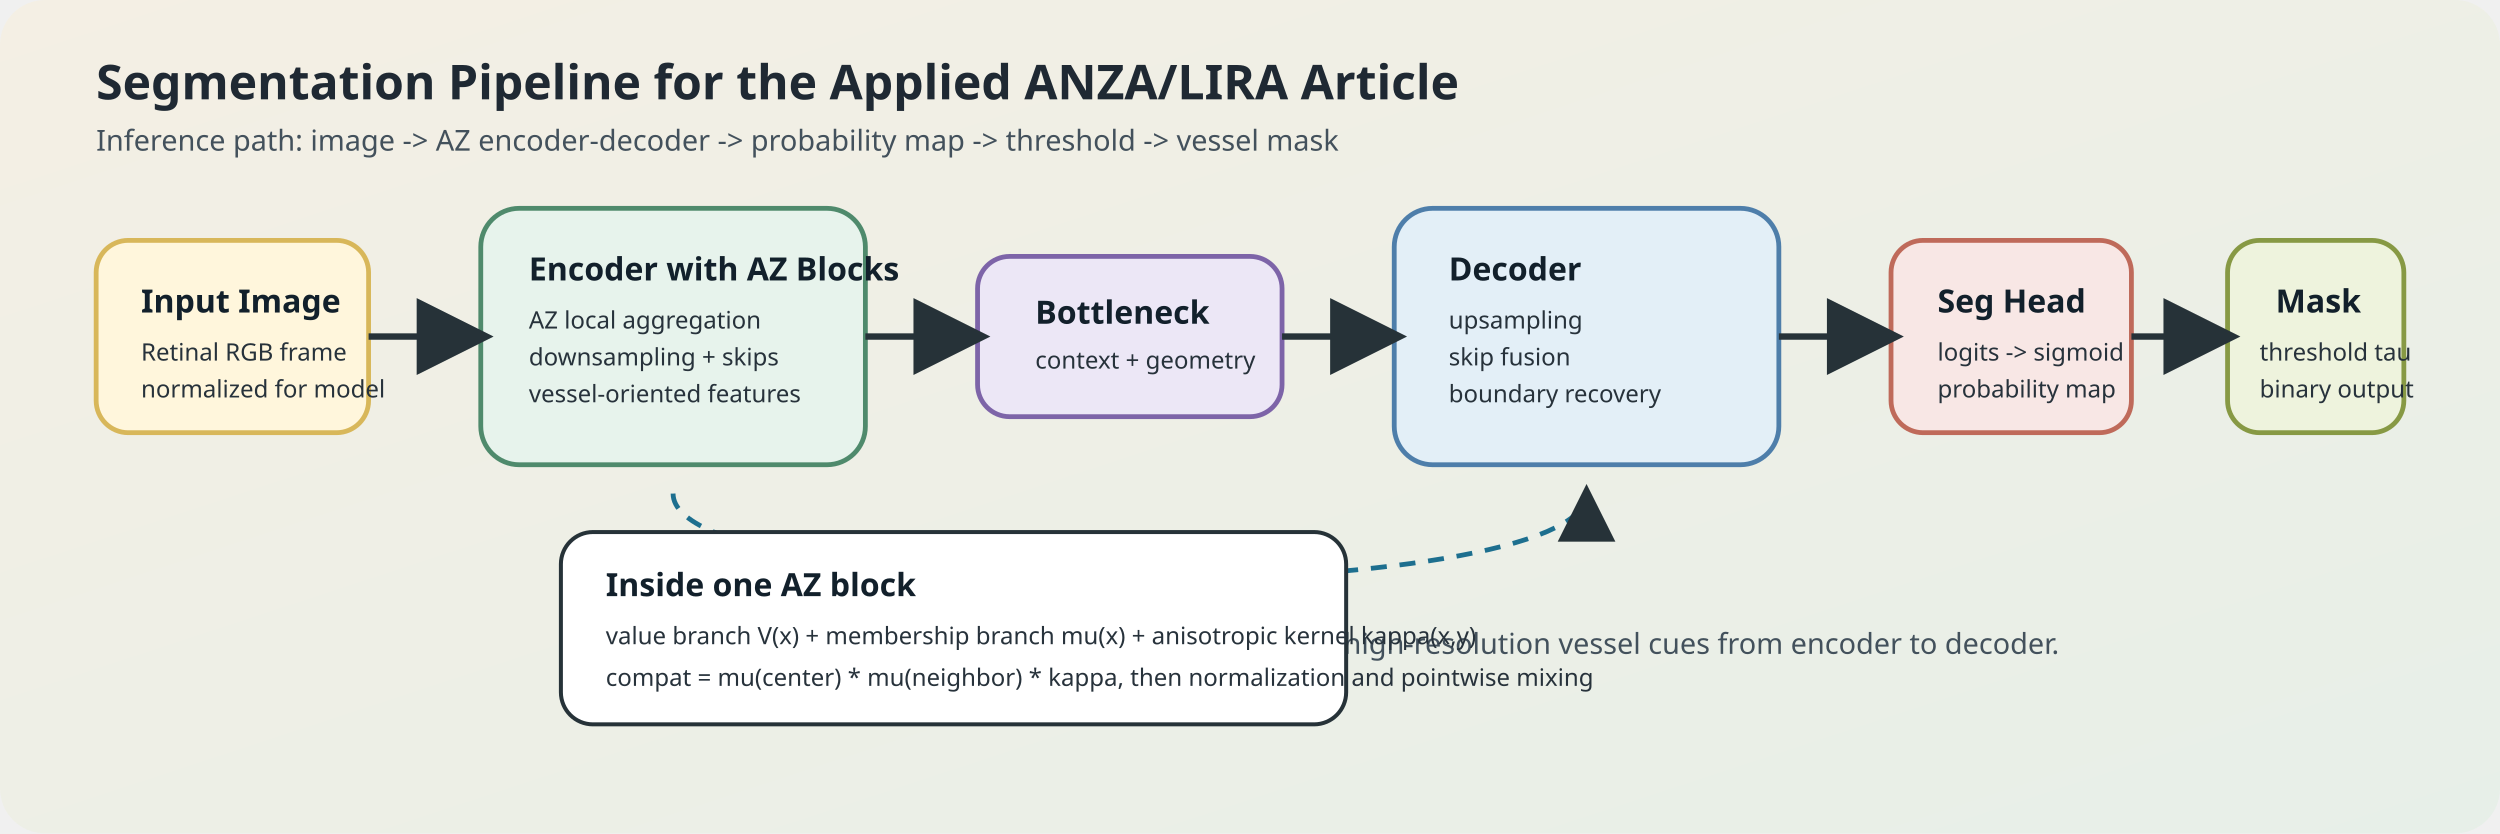
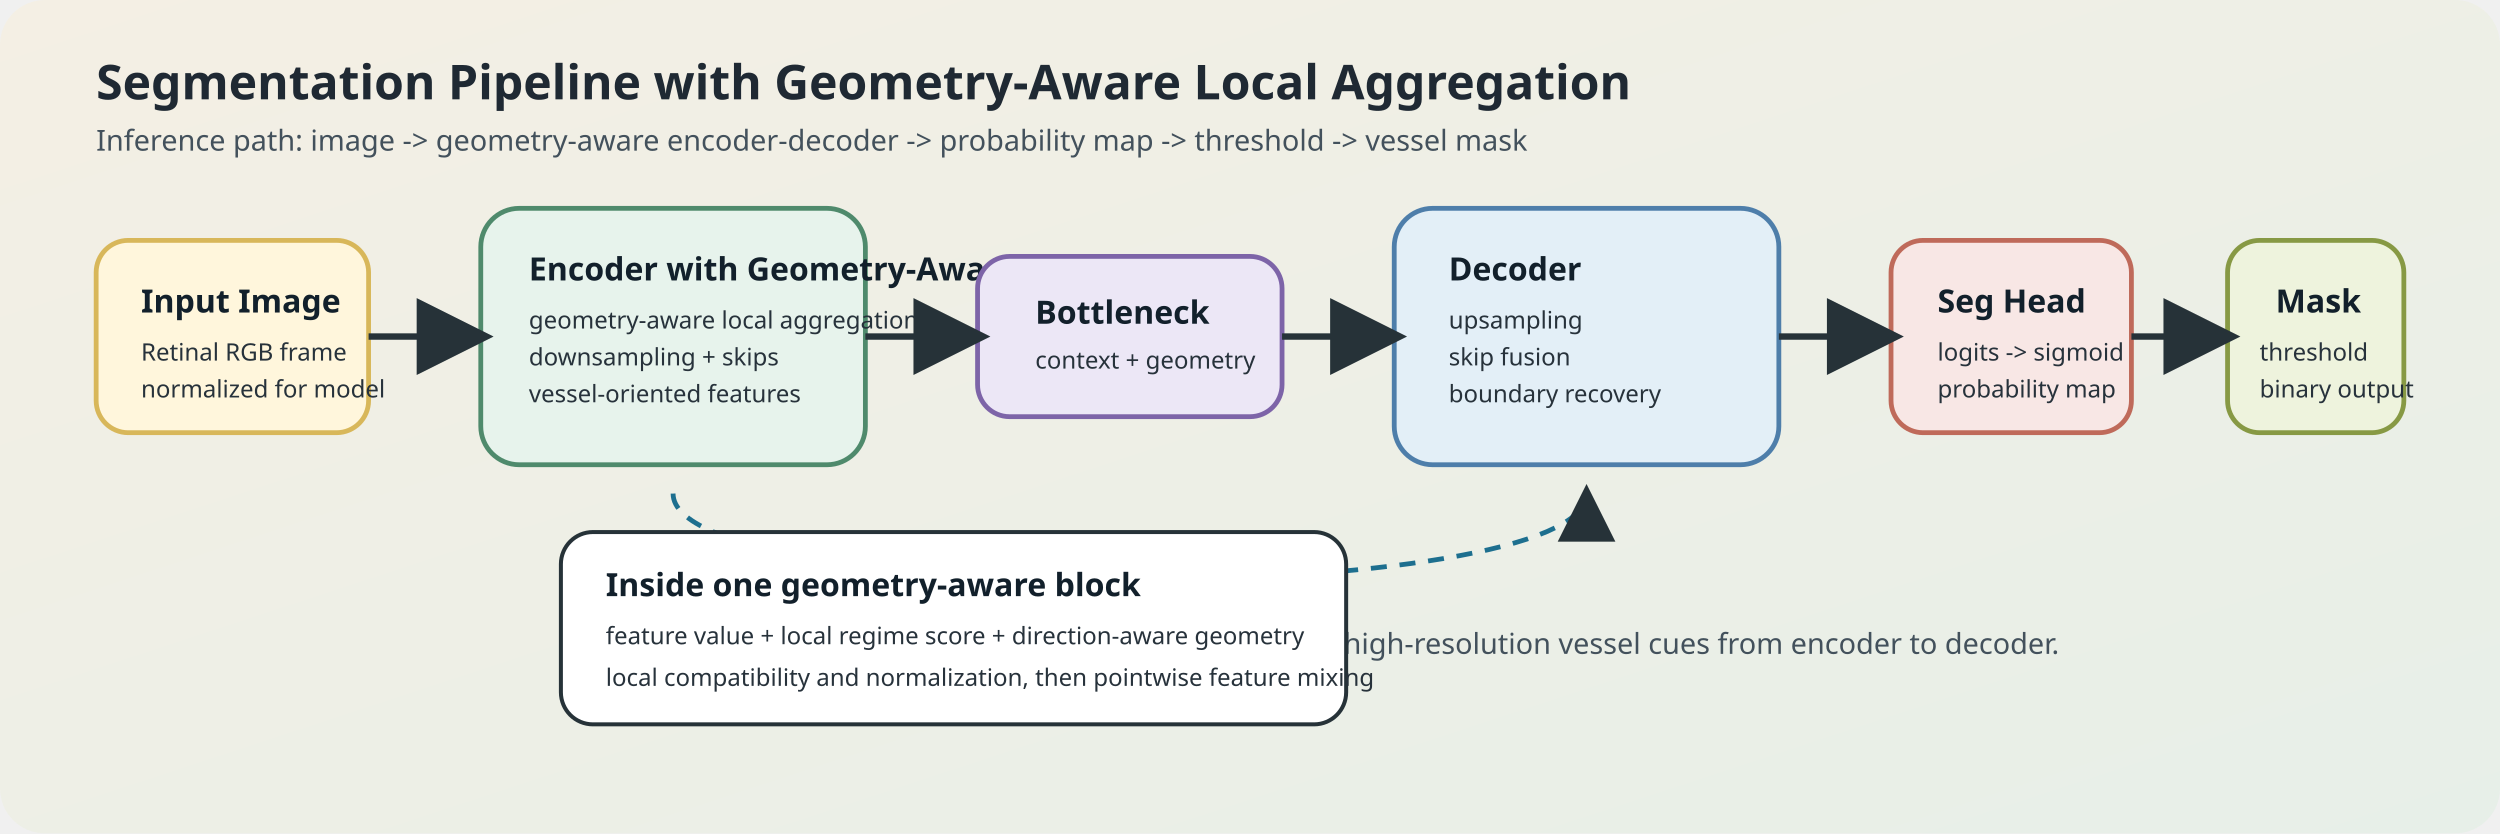
<svg xmlns="http://www.w3.org/2000/svg" width="1560" height="520" viewBox="0 0 1560 520">
  <defs>
    <linearGradient id="bg" x1="0" x2="1" y1="0" y2="1">
      <stop offset="0%" stop-color="#f4efe4" />
      <stop offset="100%" stop-color="#e7efe8" />
    </linearGradient>
    <marker id="arrow" markerWidth="12" markerHeight="12" refX="10" refY="6" orient="auto">
      <path d="M0,0 L12,6 L0,12 z" fill="#263238" />
    </marker>
    <style>
      .title { font: 700 30px 'Segoe UI', sans-serif; fill: #1f2933; }
      .subtitle { font: 500 18px 'Segoe UI', sans-serif; fill: #43515c; }
      .boxTitle { font: 700 20px 'Segoe UI', sans-serif; fill: #12202b; }
      .boxText { font: 500 15px 'Segoe UI', sans-serif; fill: #27323b; }
      .arrow { stroke: #263238; stroke-width: 4; fill: none; marker-end: url(#arrow); }
      .skip { stroke: #1d6f8f; stroke-width: 3; stroke-dasharray: 10 8; fill: none; marker-end: url(#arrow); }
    </style>
  </defs>
  <rect width="1560" height="520" rx="28" fill="url(#bg)" />
-   <text x="60" y="62" class="title">Segmentation Pipeline for the Applied ANZA/LIRA Article</text>
-   <text x="60" y="94" class="subtitle">Inference path: image -&gt; AZ encoder-decoder -&gt; probability map -&gt; threshold -&gt; vessel mask</text>
+   <text x="60" y="62" class="title">Segmentation Pipeline with Geometry-Aware Local Aggregation</text>
+   <text x="60" y="94" class="subtitle">Inference path: image -&gt; geometry-aware encoder-decoder -&gt; probability map -&gt; threshold -&gt; vessel mask</text>
  <rect x="60" y="150" width="170" height="120" rx="20" fill="#fff6dc" stroke="#d8b75a" stroke-width="3" />
  <text x="88" y="195" class="boxTitle">Input Image</text>
  <text x="88" y="225" class="boxText">Retinal RGB frame</text>
  <text x="88" y="248" class="boxText">normalized for model</text>
  <rect x="300" y="130" width="240" height="160" rx="24" fill="#e7f3ec" stroke="#4f8a6c" stroke-width="3" />
-   <text x="330" y="175" class="boxTitle">Encoder with AZ Blocks</text>
-   <text x="330" y="205" class="boxText">AZ local aggregation</text>
+   <text x="330" y="175" class="boxTitle">Encoder with Geometry-Aware Blocks</text>
+   <text x="330" y="205" class="boxText">geometry-aware local aggregation</text>
  <text x="330" y="228" class="boxText">downsampling + skips</text>
  <text x="330" y="251" class="boxText">vessel-oriented features</text>
  <rect x="610" y="160" width="190" height="100" rx="20" fill="#ece7f6" stroke="#7d64a8" stroke-width="3" />
  <text x="646" y="202" class="boxTitle">Bottleneck</text>
  <text x="646" y="230" class="boxText">context + geometry</text>
  <rect x="870" y="130" width="240" height="160" rx="24" fill="#e3eff7" stroke="#4e7eaa" stroke-width="3" />
  <text x="904" y="175" class="boxTitle">Decoder</text>
  <text x="904" y="205" class="boxText">upsampling</text>
  <text x="904" y="228" class="boxText">skip fusion</text>
  <text x="904" y="251" class="boxText">boundary recovery</text>
  <rect x="1180" y="150" width="150" height="120" rx="20" fill="#f8e7e5" stroke="#bf6a5a" stroke-width="3" />
  <text x="1209" y="195" class="boxTitle">Seg Head</text>
  <text x="1209" y="225" class="boxText">logits -&gt; sigmoid</text>
  <text x="1209" y="248" class="boxText">probability map</text>
  <rect x="1390" y="150" width="110" height="120" rx="20" fill="#eef3dd" stroke="#879944" stroke-width="3" />
  <text x="1420" y="195" class="boxTitle">Mask</text>
-   <text x="1410" y="225" class="boxText">threshold tau</text>
+   <text x="1410" y="225" class="boxText">threshold</text>
  <text x="1410" y="248" class="boxText">binary output</text>
  <path class="arrow" d="M230 210 H300" />
  <path class="arrow" d="M540 210 H610" />
  <path class="arrow" d="M800 210 H870" />
  <path class="arrow" d="M1110 210 H1180" />
  <path class="arrow" d="M1330 210 H1390" />
  <path class="skip" d="M420 308 C420 380, 990 380, 990 308" />
  <text x="644" y="408" class="subtitle">Skip connections carry high-resolution vessel cues from encoder to decoder.</text>
  <rect x="350" y="332" width="490" height="120" rx="20" fill="#ffffff" stroke="#263238" stroke-width="2.5" />
-   <text x="378" y="372" class="boxTitle">Inside one AZ block</text>
-   <text x="378" y="402" class="boxText">value branch V(x) + membership branch mu(x) + anisotropic kernel kappa(x,y)</text>
-   <text x="378" y="428" class="boxText">compat = mu(center) * mu(neighbor) * kappa, then normalization and pointwise mixing</text>
+   <text x="378" y="372" class="boxTitle">Inside one geometry-aware block</text>
+   <text x="378" y="402" class="boxText">feature value + local regime score + direction-aware geometry</text>
+   <text x="378" y="428" class="boxText">local compatibility and normalization, then pointwise feature mixing</text>
</svg>
